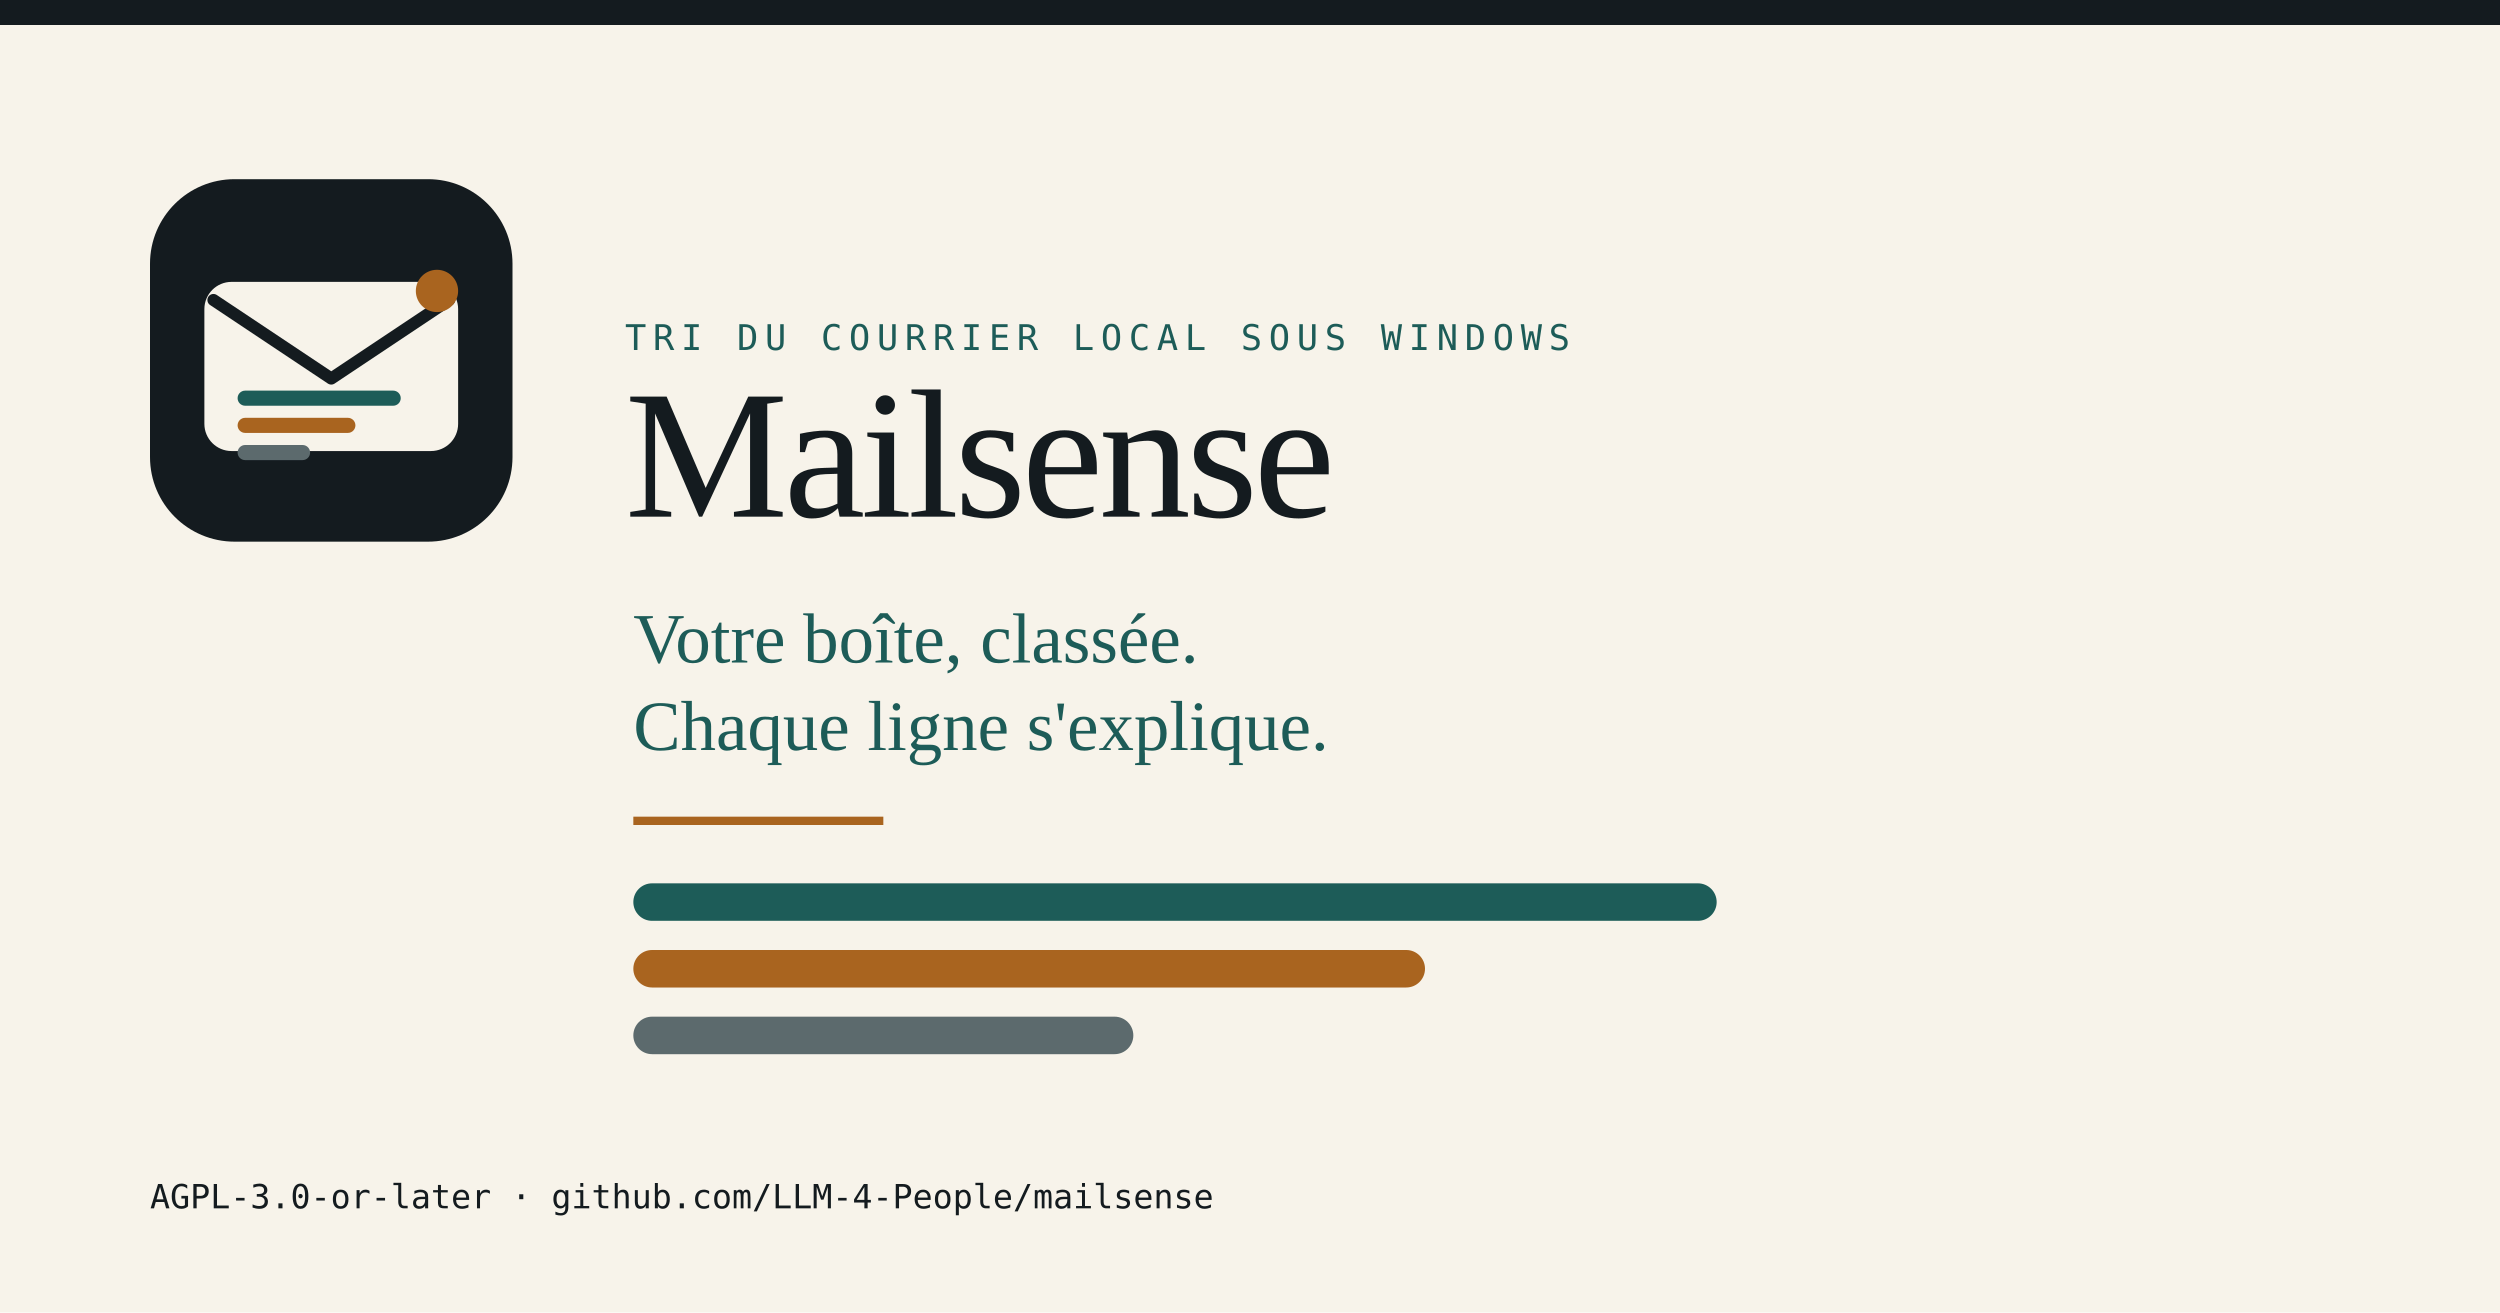
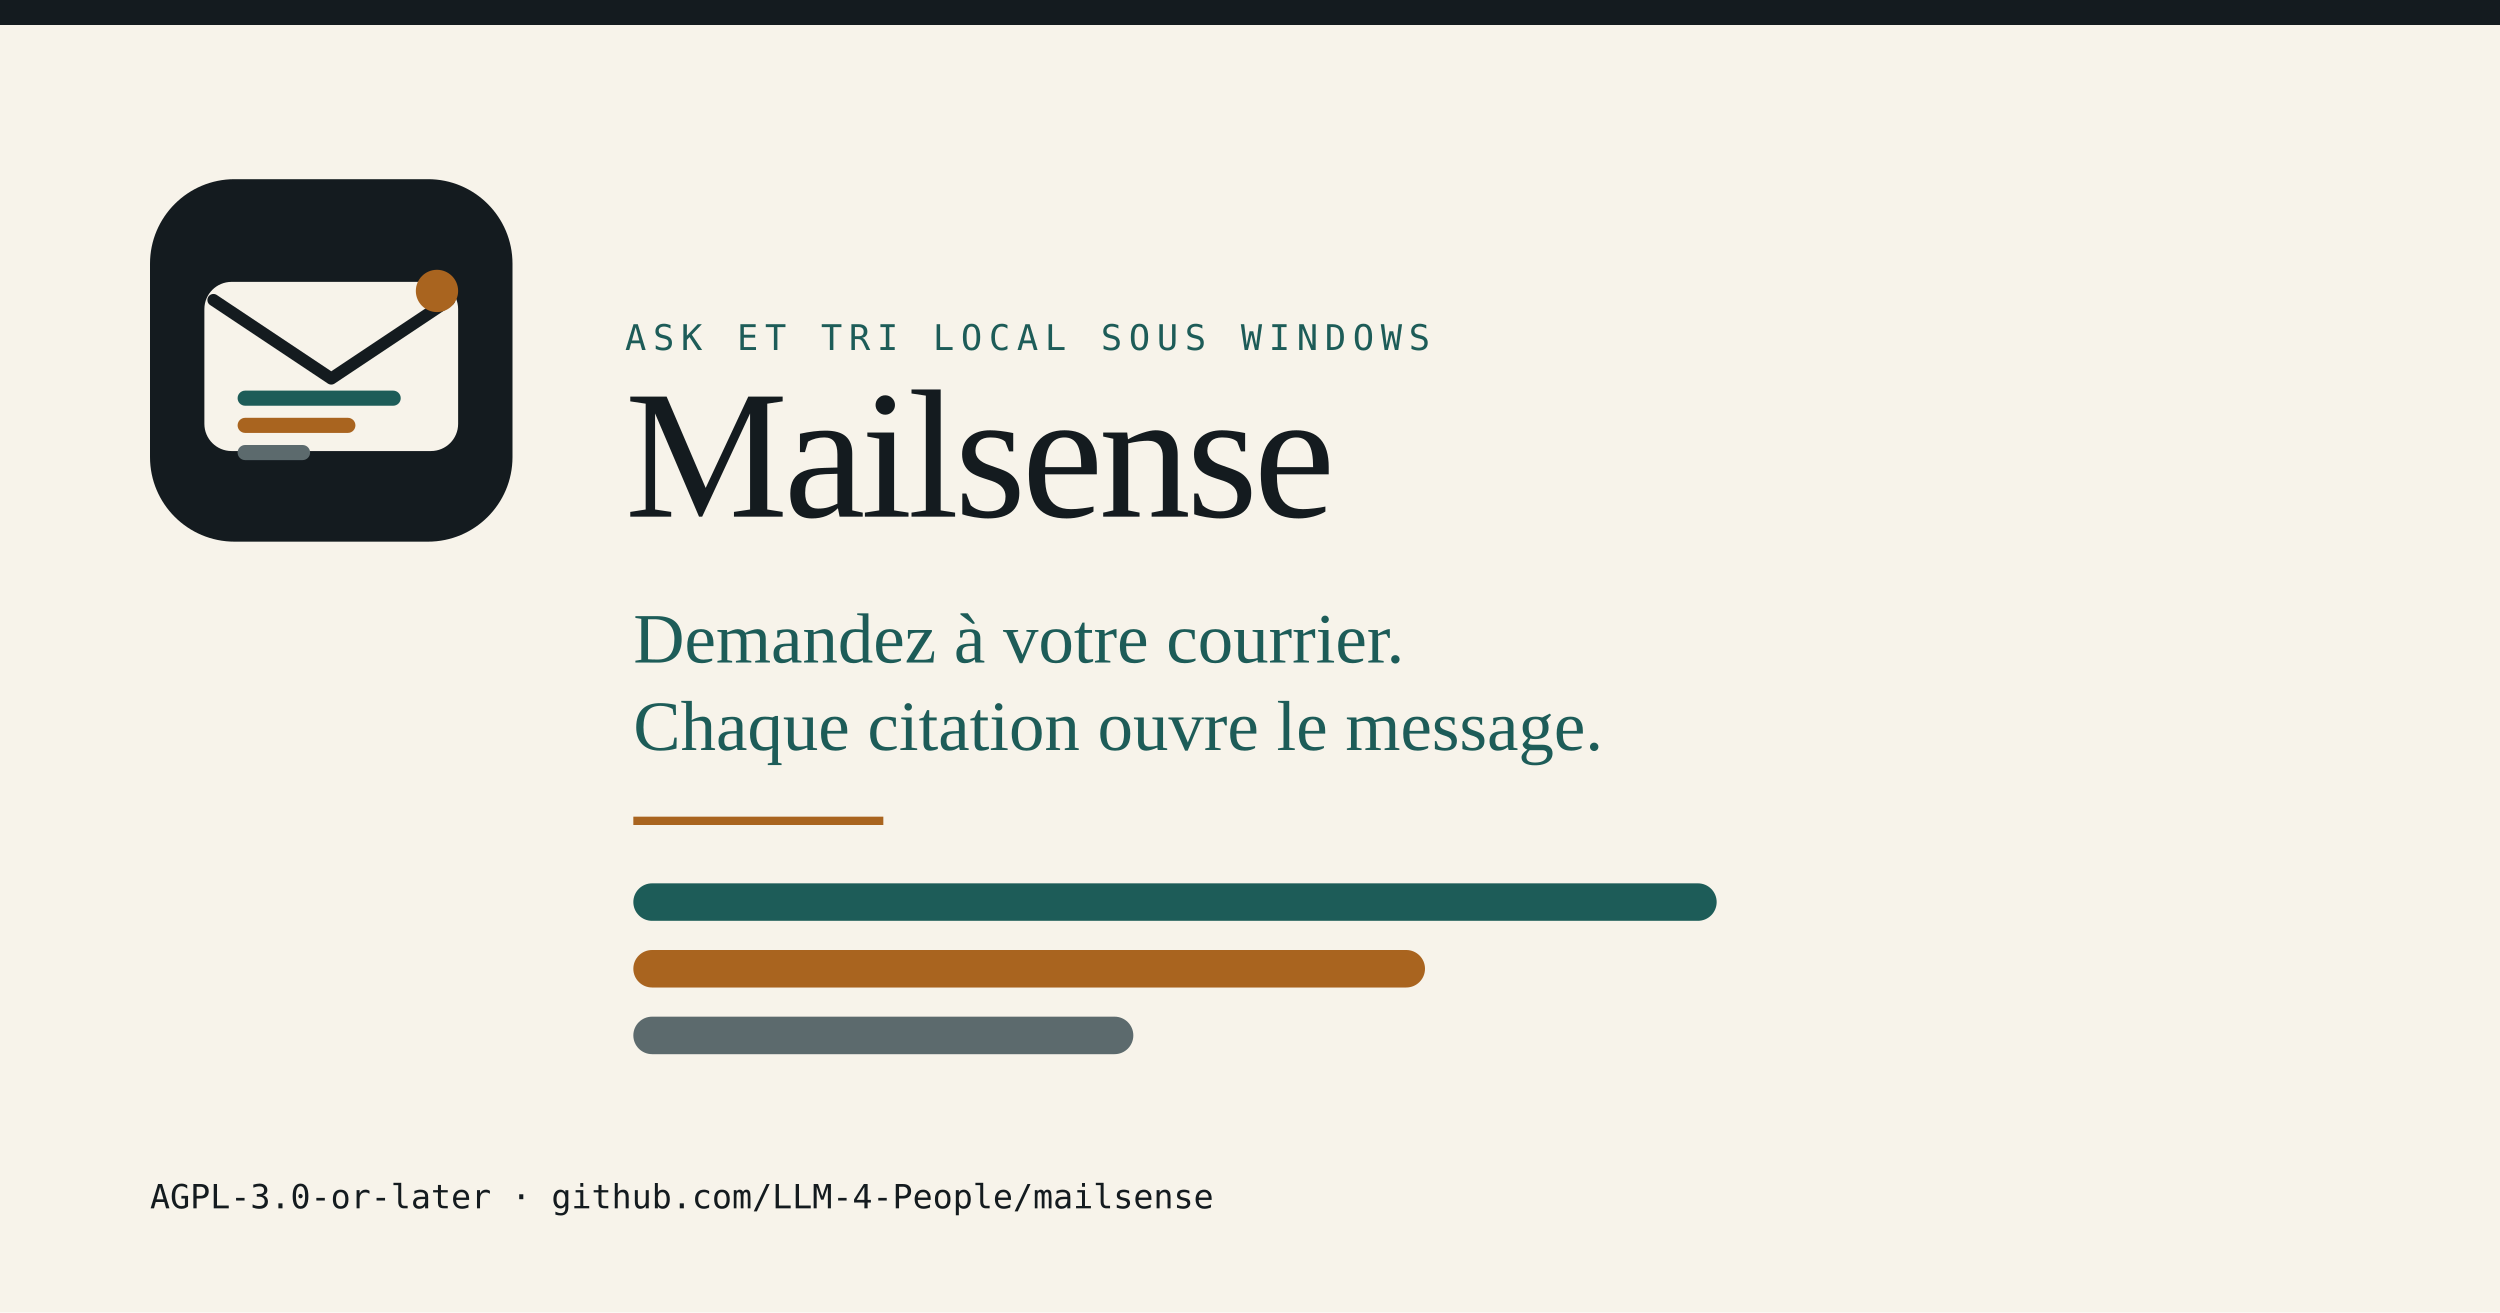
<svg xmlns="http://www.w3.org/2000/svg" viewBox="0 0 1200 630" role="img" aria-labelledby="mailsense-banner-title mailsense-banner-desc">
  <rect width="1200" height="630" fill="#f7f3ea" />
  <rect width="1200" height="12" fill="#141b1f" />
  <g transform="translate(72 86) scale(1.45)">
    <rect width="120" height="120" rx="28" fill="#141b1f" />
    <rect x="18" y="34" width="84" height="56" rx="9" fill="#f7f3ea" />
    <path d="M21 40 L60 66 L99 40" fill="none" stroke="#141b1f" stroke-width="4" stroke-linecap="round" stroke-linejoin="round" />
    <circle cx="95" cy="37" r="7" fill="#a9641f" />
    <rect x="29" y="70" width="54" height="5" rx="2.5" fill="#1d5c58" />
    <rect x="29" y="79" width="39" height="5" rx="2.5" fill="#a9641f" />
    <rect x="29" y="88" width="24" height="5" rx="2.5" fill="#5c6a6d" />
  </g>
-   <text x="300" y="168" font-family="ui-monospace, SFMono-Regular, Menlo, Consolas, monospace" font-size="17" letter-spacing="3.2" fill="#1d5c58">TRI DU COURRIER LOCAL SOUS WINDOWS</text>
+   <text x="300" y="168" font-family="ui-monospace, SFMono-Regular, Menlo, Consolas, monospace" font-size="17" letter-spacing="3.2" fill="#1d5c58">ASK ET TRI LOCAL SOUS WINDOWS</text>
  <text x="300" y="248" font-family="Georgia, 'Times New Roman', serif" font-size="88" letter-spacing="-2" fill="#141b1f">Mailsense</text>
-   <text x="304" y="318" font-family="Georgia, 'Times New Roman', serif" font-size="34" fill="#1d5c58">Votre boîte, classée.</text>
-   <text x="304" y="360" font-family="Georgia, 'Times New Roman', serif" font-size="34" fill="#1d5c58">Chaque ligne s'explique.</text>
+   <text x="304" y="318" font-family="Georgia, 'Times New Roman', serif" font-size="34" fill="#1d5c58">Demandez à votre courrier.</text>
+   <text x="304" y="360" font-family="Georgia, 'Times New Roman', serif" font-size="34" fill="#1d5c58">Chaque citation ouvre le message.</text>
  <rect x="304" y="392" width="120" height="4" fill="#a9641f" />
  <rect x="304" y="424" width="520" height="18" rx="9" fill="#1d5c58" />
  <rect x="304" y="456" width="380" height="18" rx="9" fill="#a9641f" />
  <rect x="304" y="488" width="240" height="18" rx="9" fill="#5c6a6d" />
  <text x="72" y="580" font-family="ui-monospace, SFMono-Regular, Menlo, Consolas, monospace" font-size="16" fill="#141b1f">AGPL-3.0-or-later · github.com/LLM-4-People/mailsense</text>
</svg>
